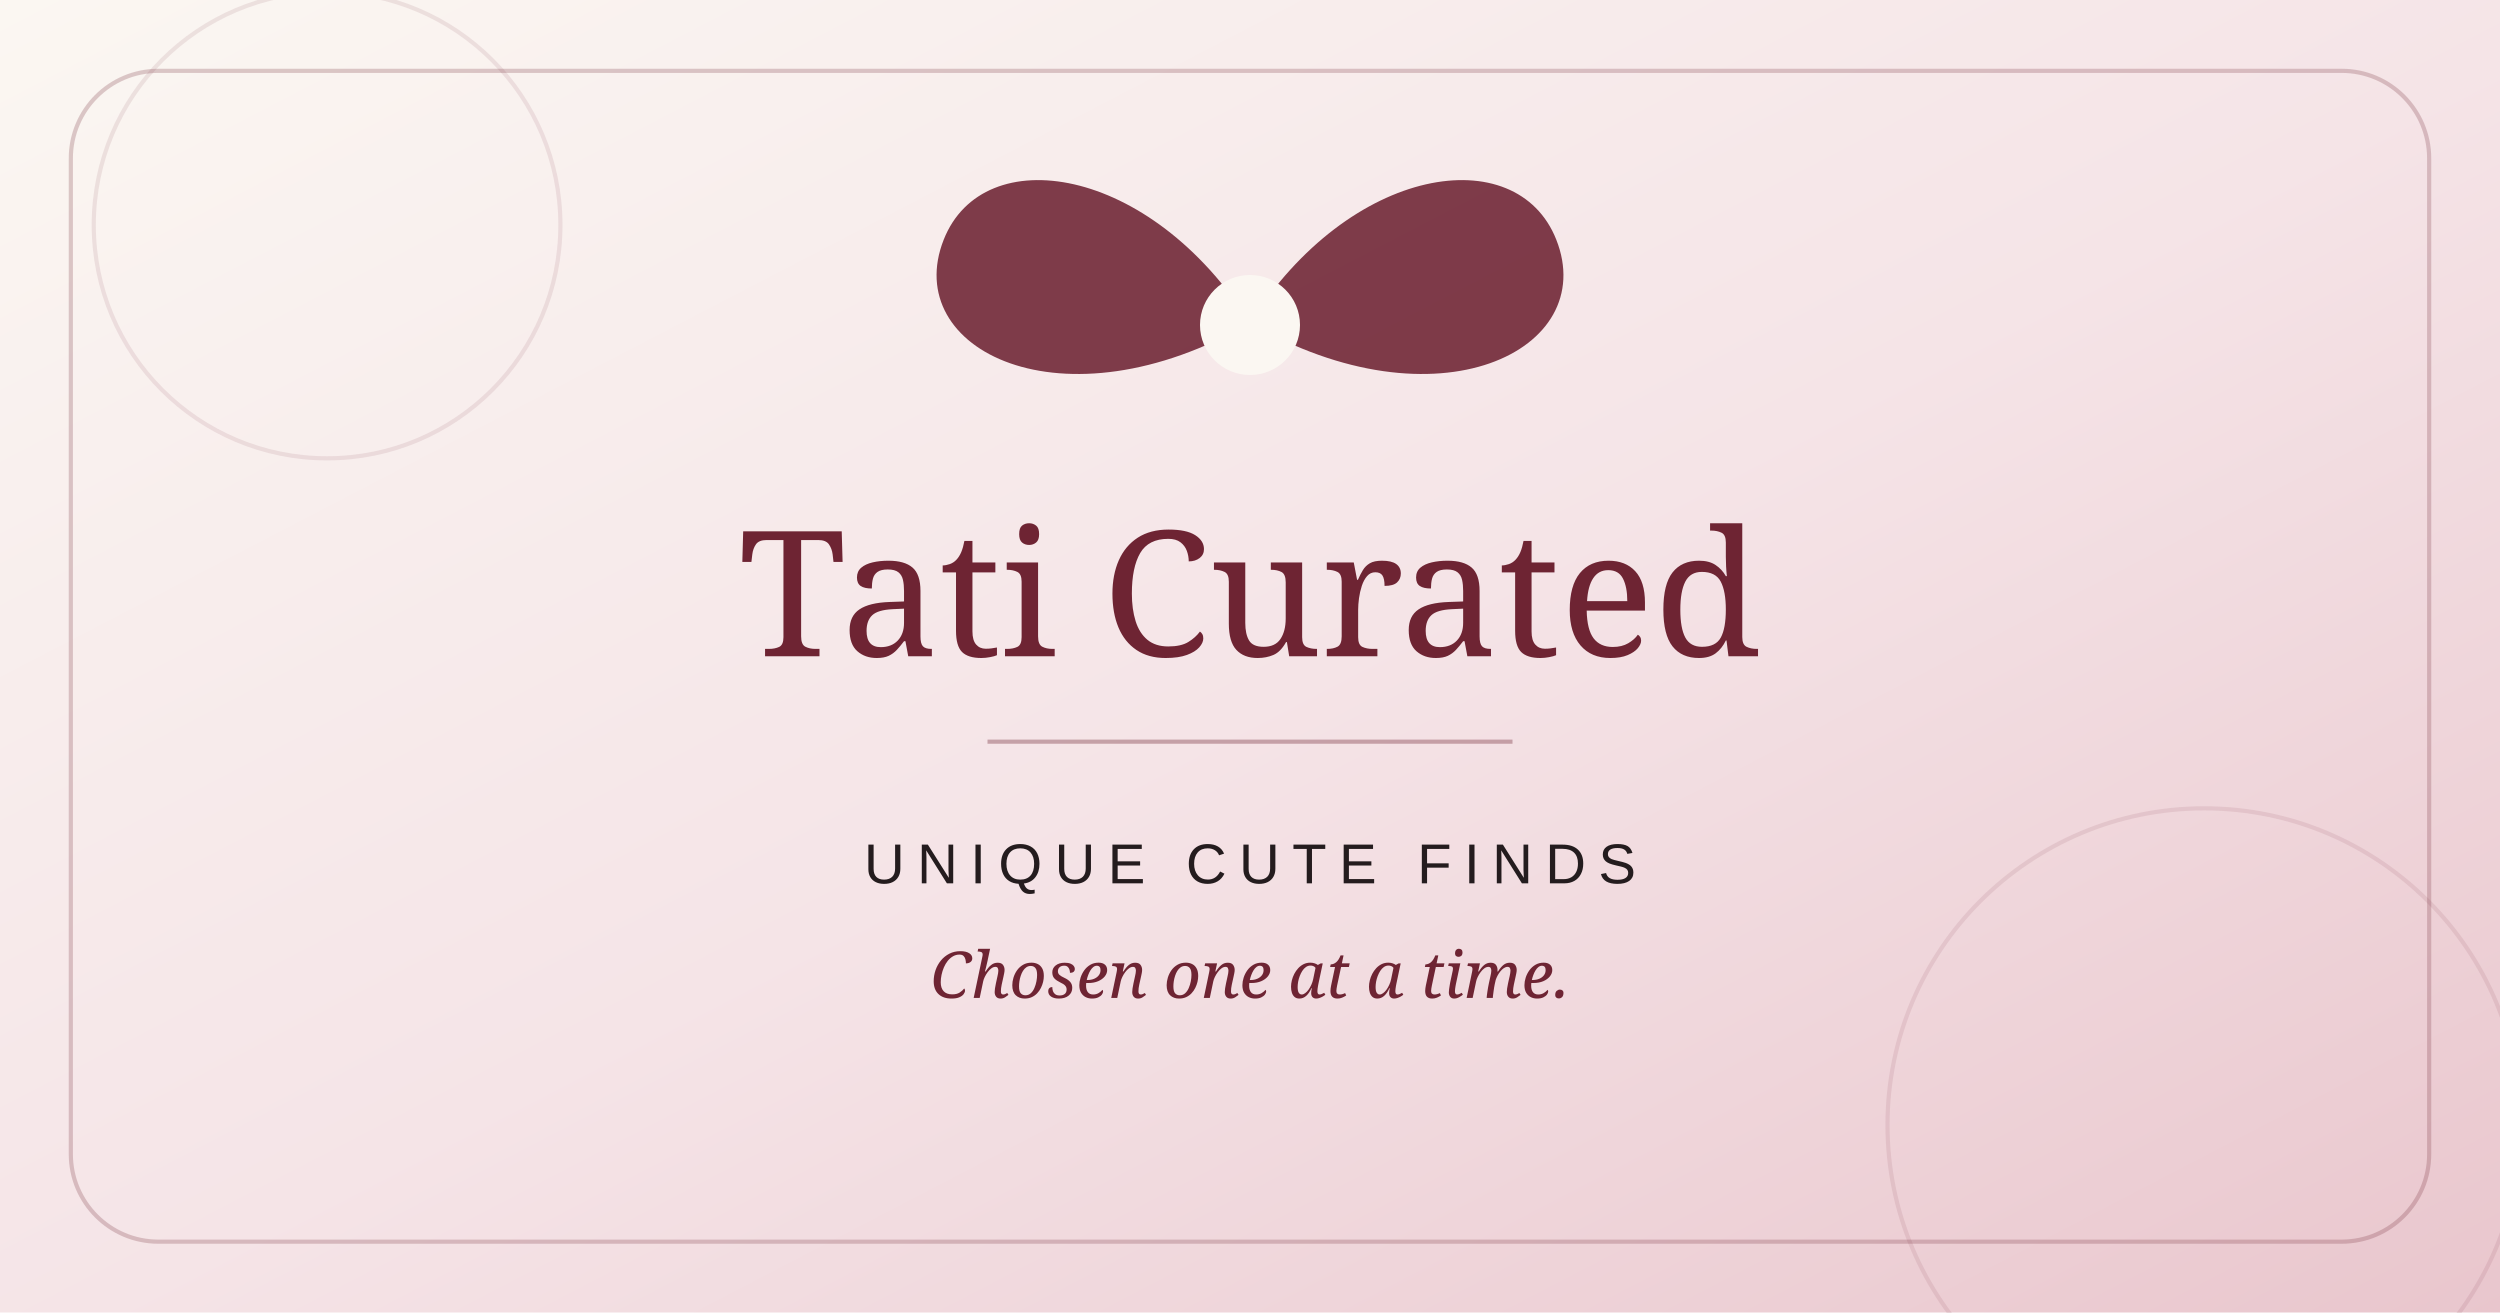
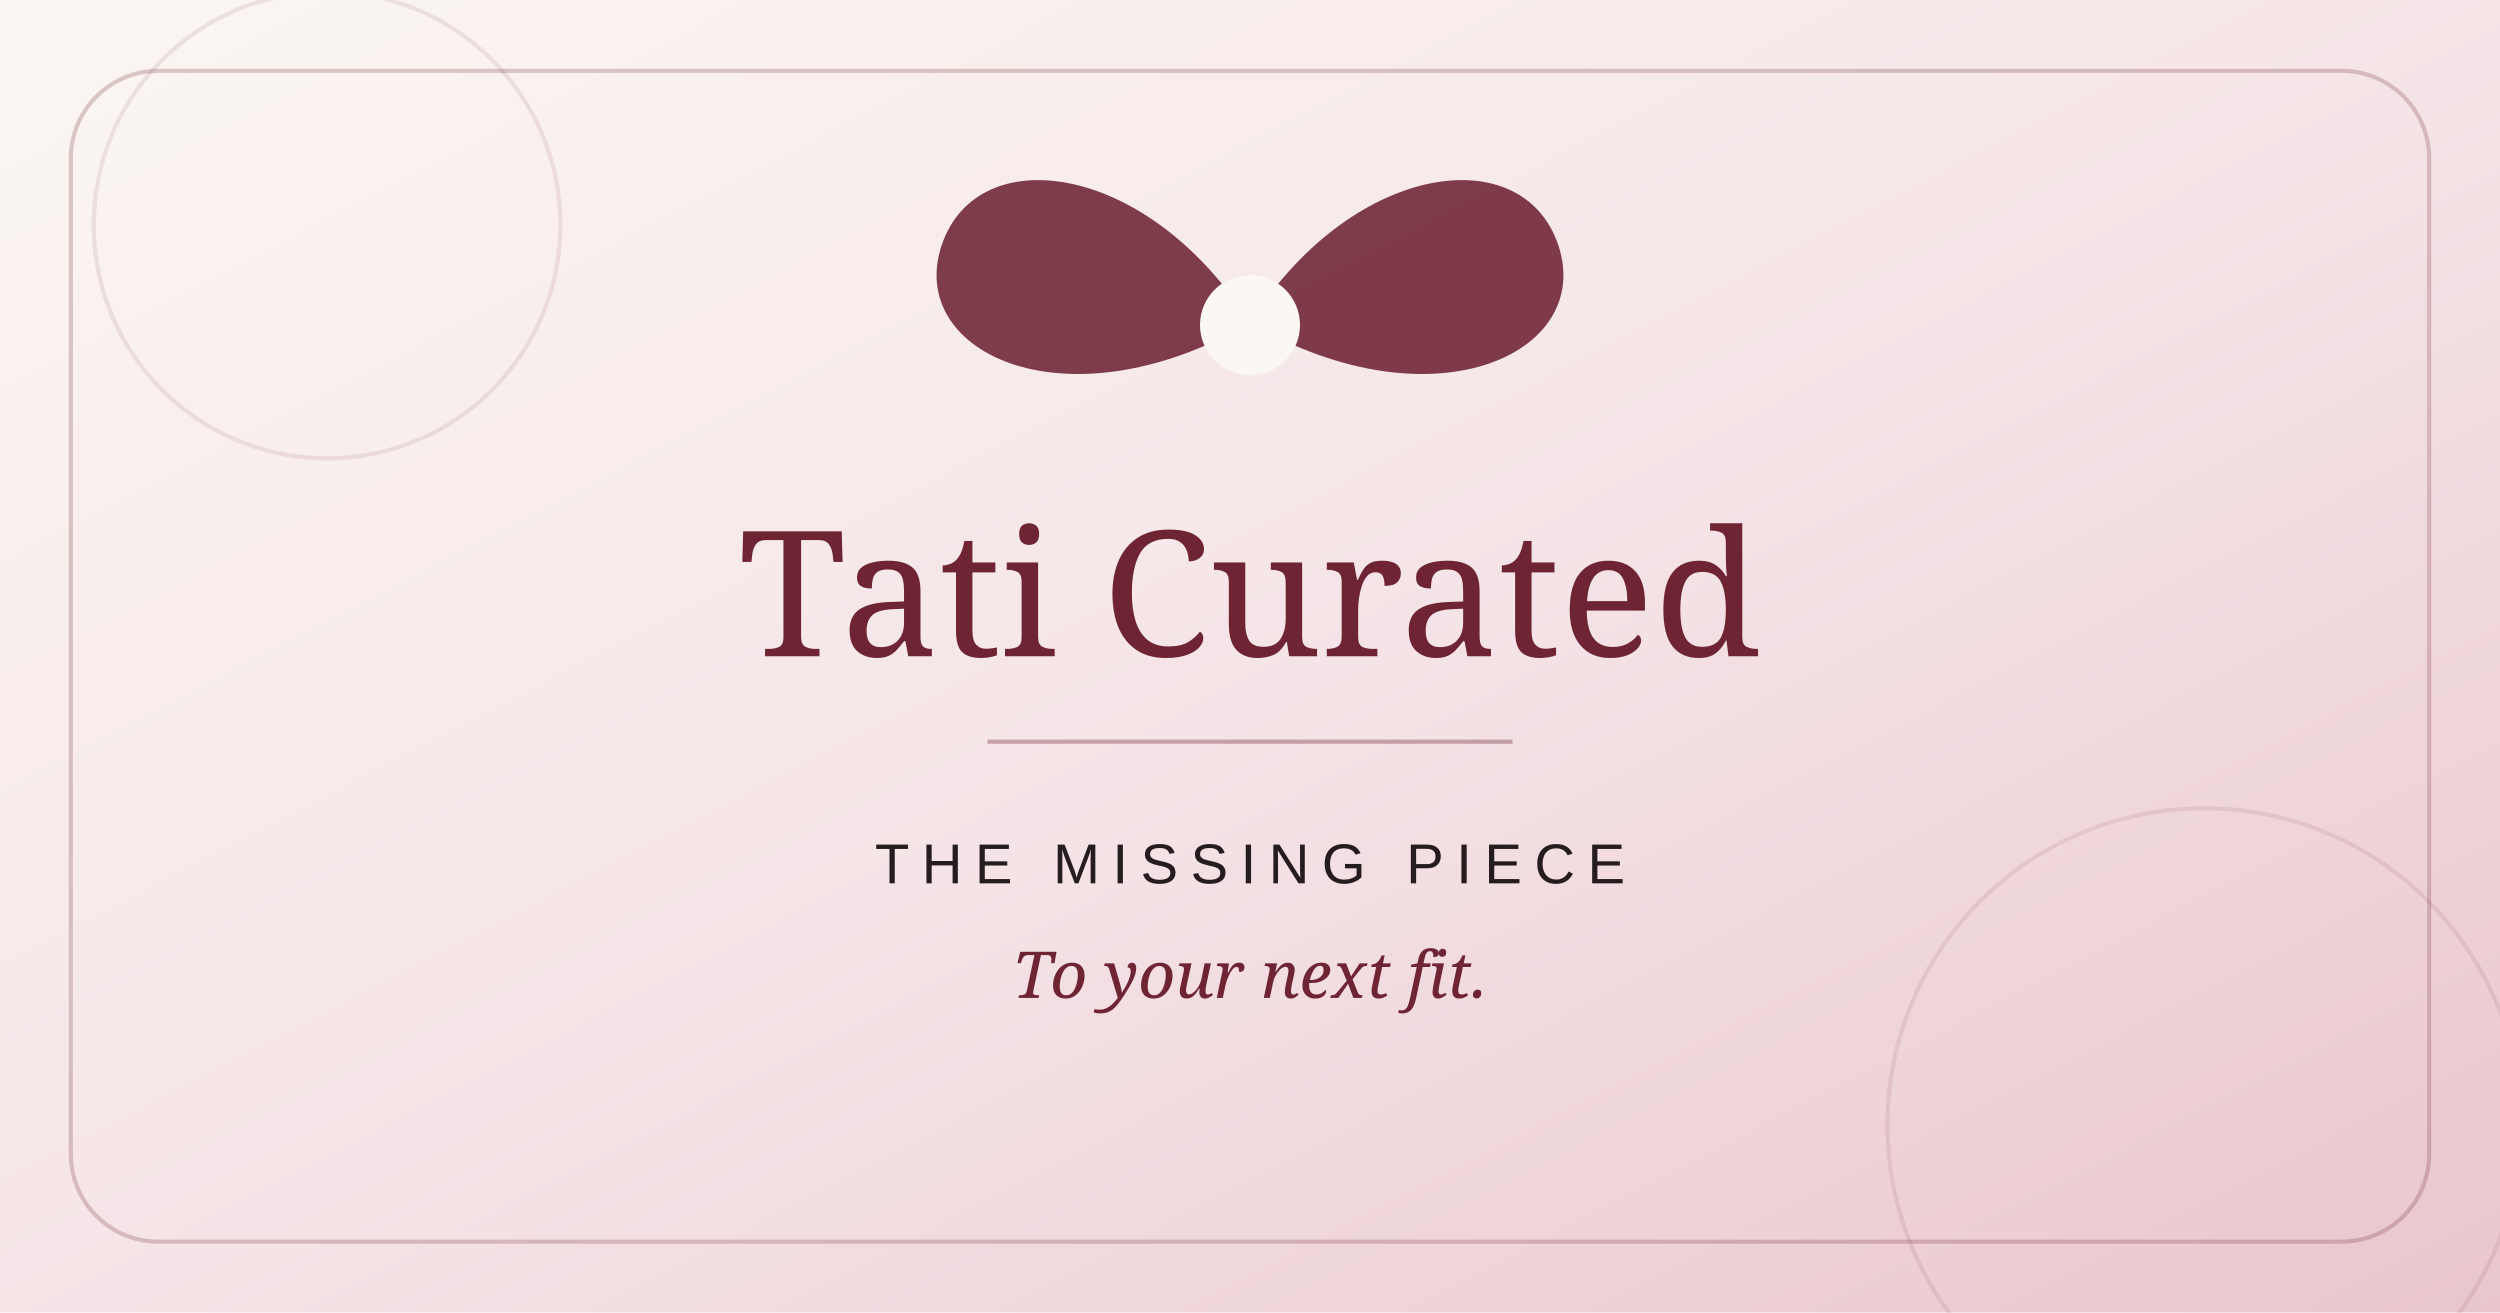
<svg xmlns="http://www.w3.org/2000/svg" viewBox="0 0 1200 630" role="img" aria-labelledby="title description">
  <defs>
    <linearGradient id="blush" x1="0" y1="0" x2="1" y2="1">
      <stop offset="0" stop-color="#FBF7F2" />
      <stop offset="0.52" stop-color="#F5E4E7" />
      <stop offset="1" stop-color="#E9C6CD" />
    </linearGradient>
  </defs>
  <rect width="1200" height="630" fill="url(#blush)" />
  <rect x="34" y="34" width="1132" height="562" rx="42" fill="none" stroke="#6E2433" stroke-opacity=".23" stroke-width="2" />
  <circle cx="157" cy="108" r="112" fill="none" stroke="#6E2433" stroke-opacity=".1" stroke-width="2" />
  <circle cx="1058" cy="540" r="152" fill="none" stroke="#6E2433" stroke-opacity=".1" stroke-width="2" />
  <path d="M600 155c-48-76-128-88-147-40-21 53 57 92 147 40Z" fill="#6E2433" fill-opacity=".88" />
  <path d="M600 155c48-76 128-88 147-40 21 53-57 92-147 40Z" fill="#6E2433" fill-opacity=".88" />
  <circle cx="600" cy="156" r="24" fill="#FBF7F2" />
  <text x="600" y="315" text-anchor="middle" fill="#6E2433" font-family="Georgia, serif" font-size="84">Tati Curated</text>
  <line x1="474" x2="726" y1="356" y2="356" stroke="#6E2433" stroke-opacity=".35" stroke-width="2" />
-   <text x="600" y="424" text-anchor="middle" fill="#241C1E" font-family="Arial, sans-serif" font-size="27" letter-spacing="6">UNIQUE CUTE FINDS</text>
-   <text x="600" y="479" text-anchor="middle" fill="#6E2433" font-family="Georgia, serif" font-size="31" font-style="italic">Chosen one at a time.</text>
+   <text x="600" y="424" text-anchor="middle" fill="#241C1E" font-family="Arial, sans-serif" font-size="27" letter-spacing="6">THE MISSING PIECE</text>
+   <text x="600" y="479" text-anchor="middle" fill="#6E2433" font-family="Georgia, serif" font-size="31" font-style="italic">To your next fit.</text>
</svg>
